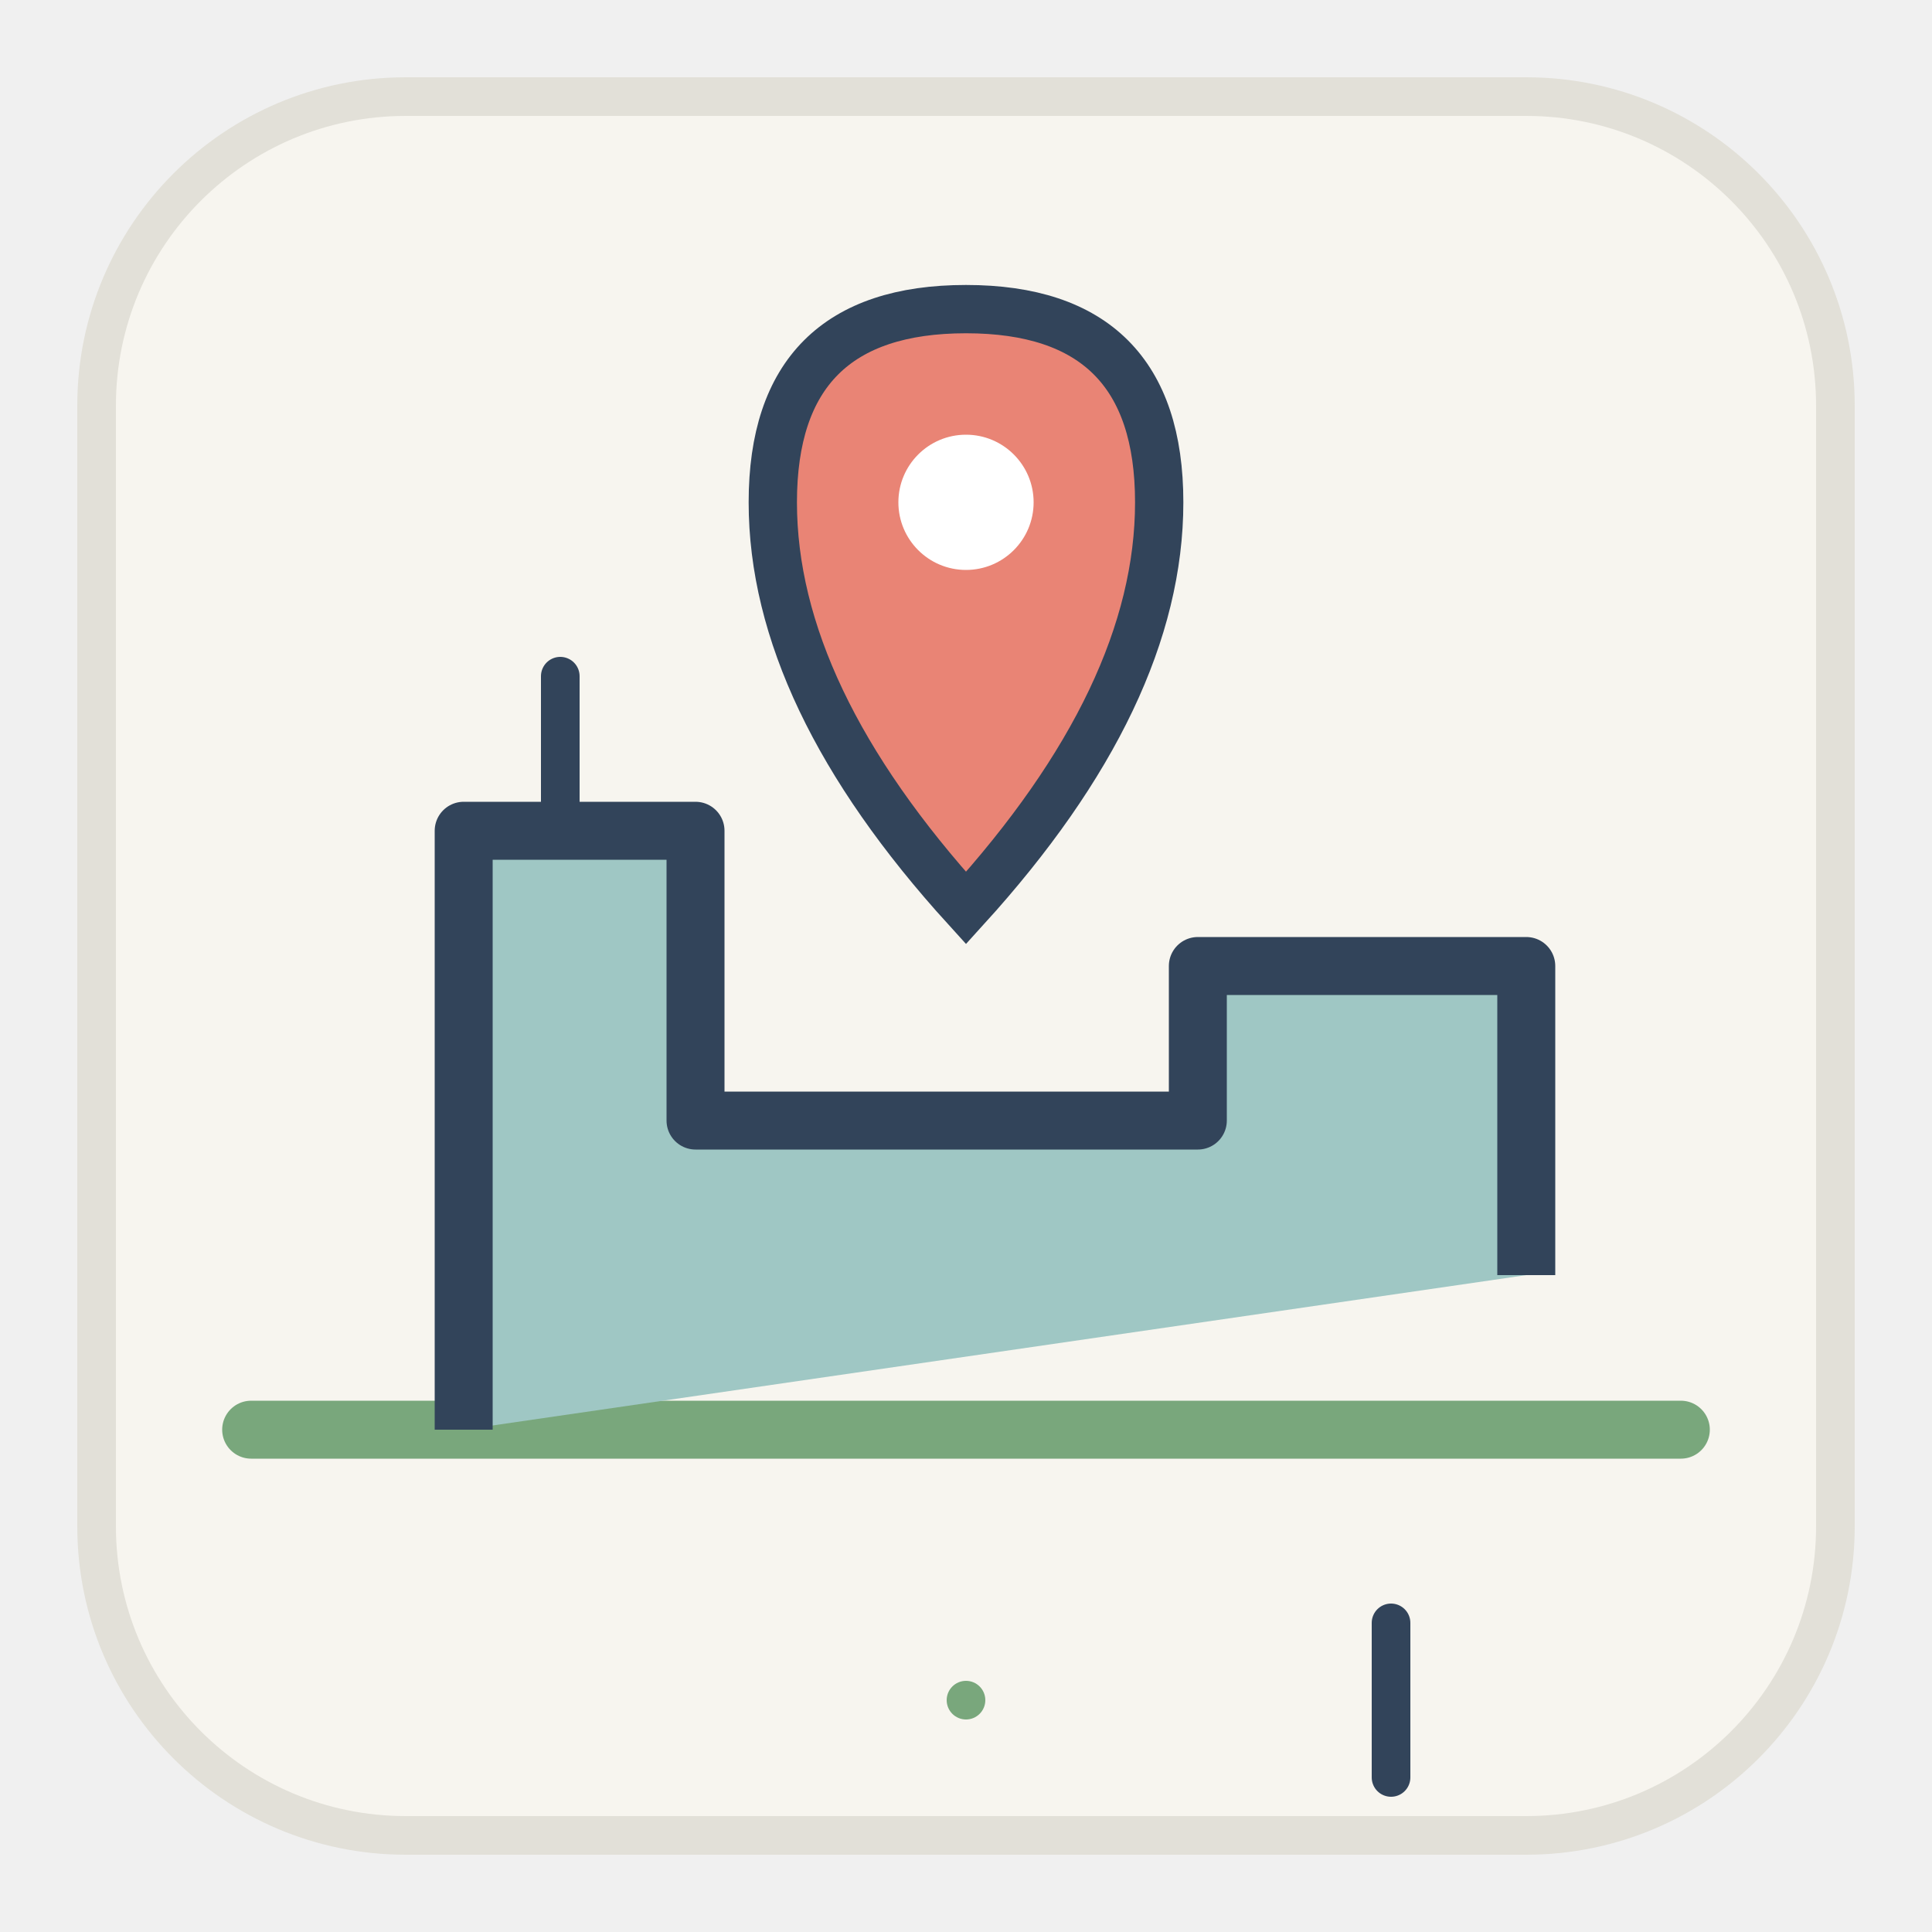
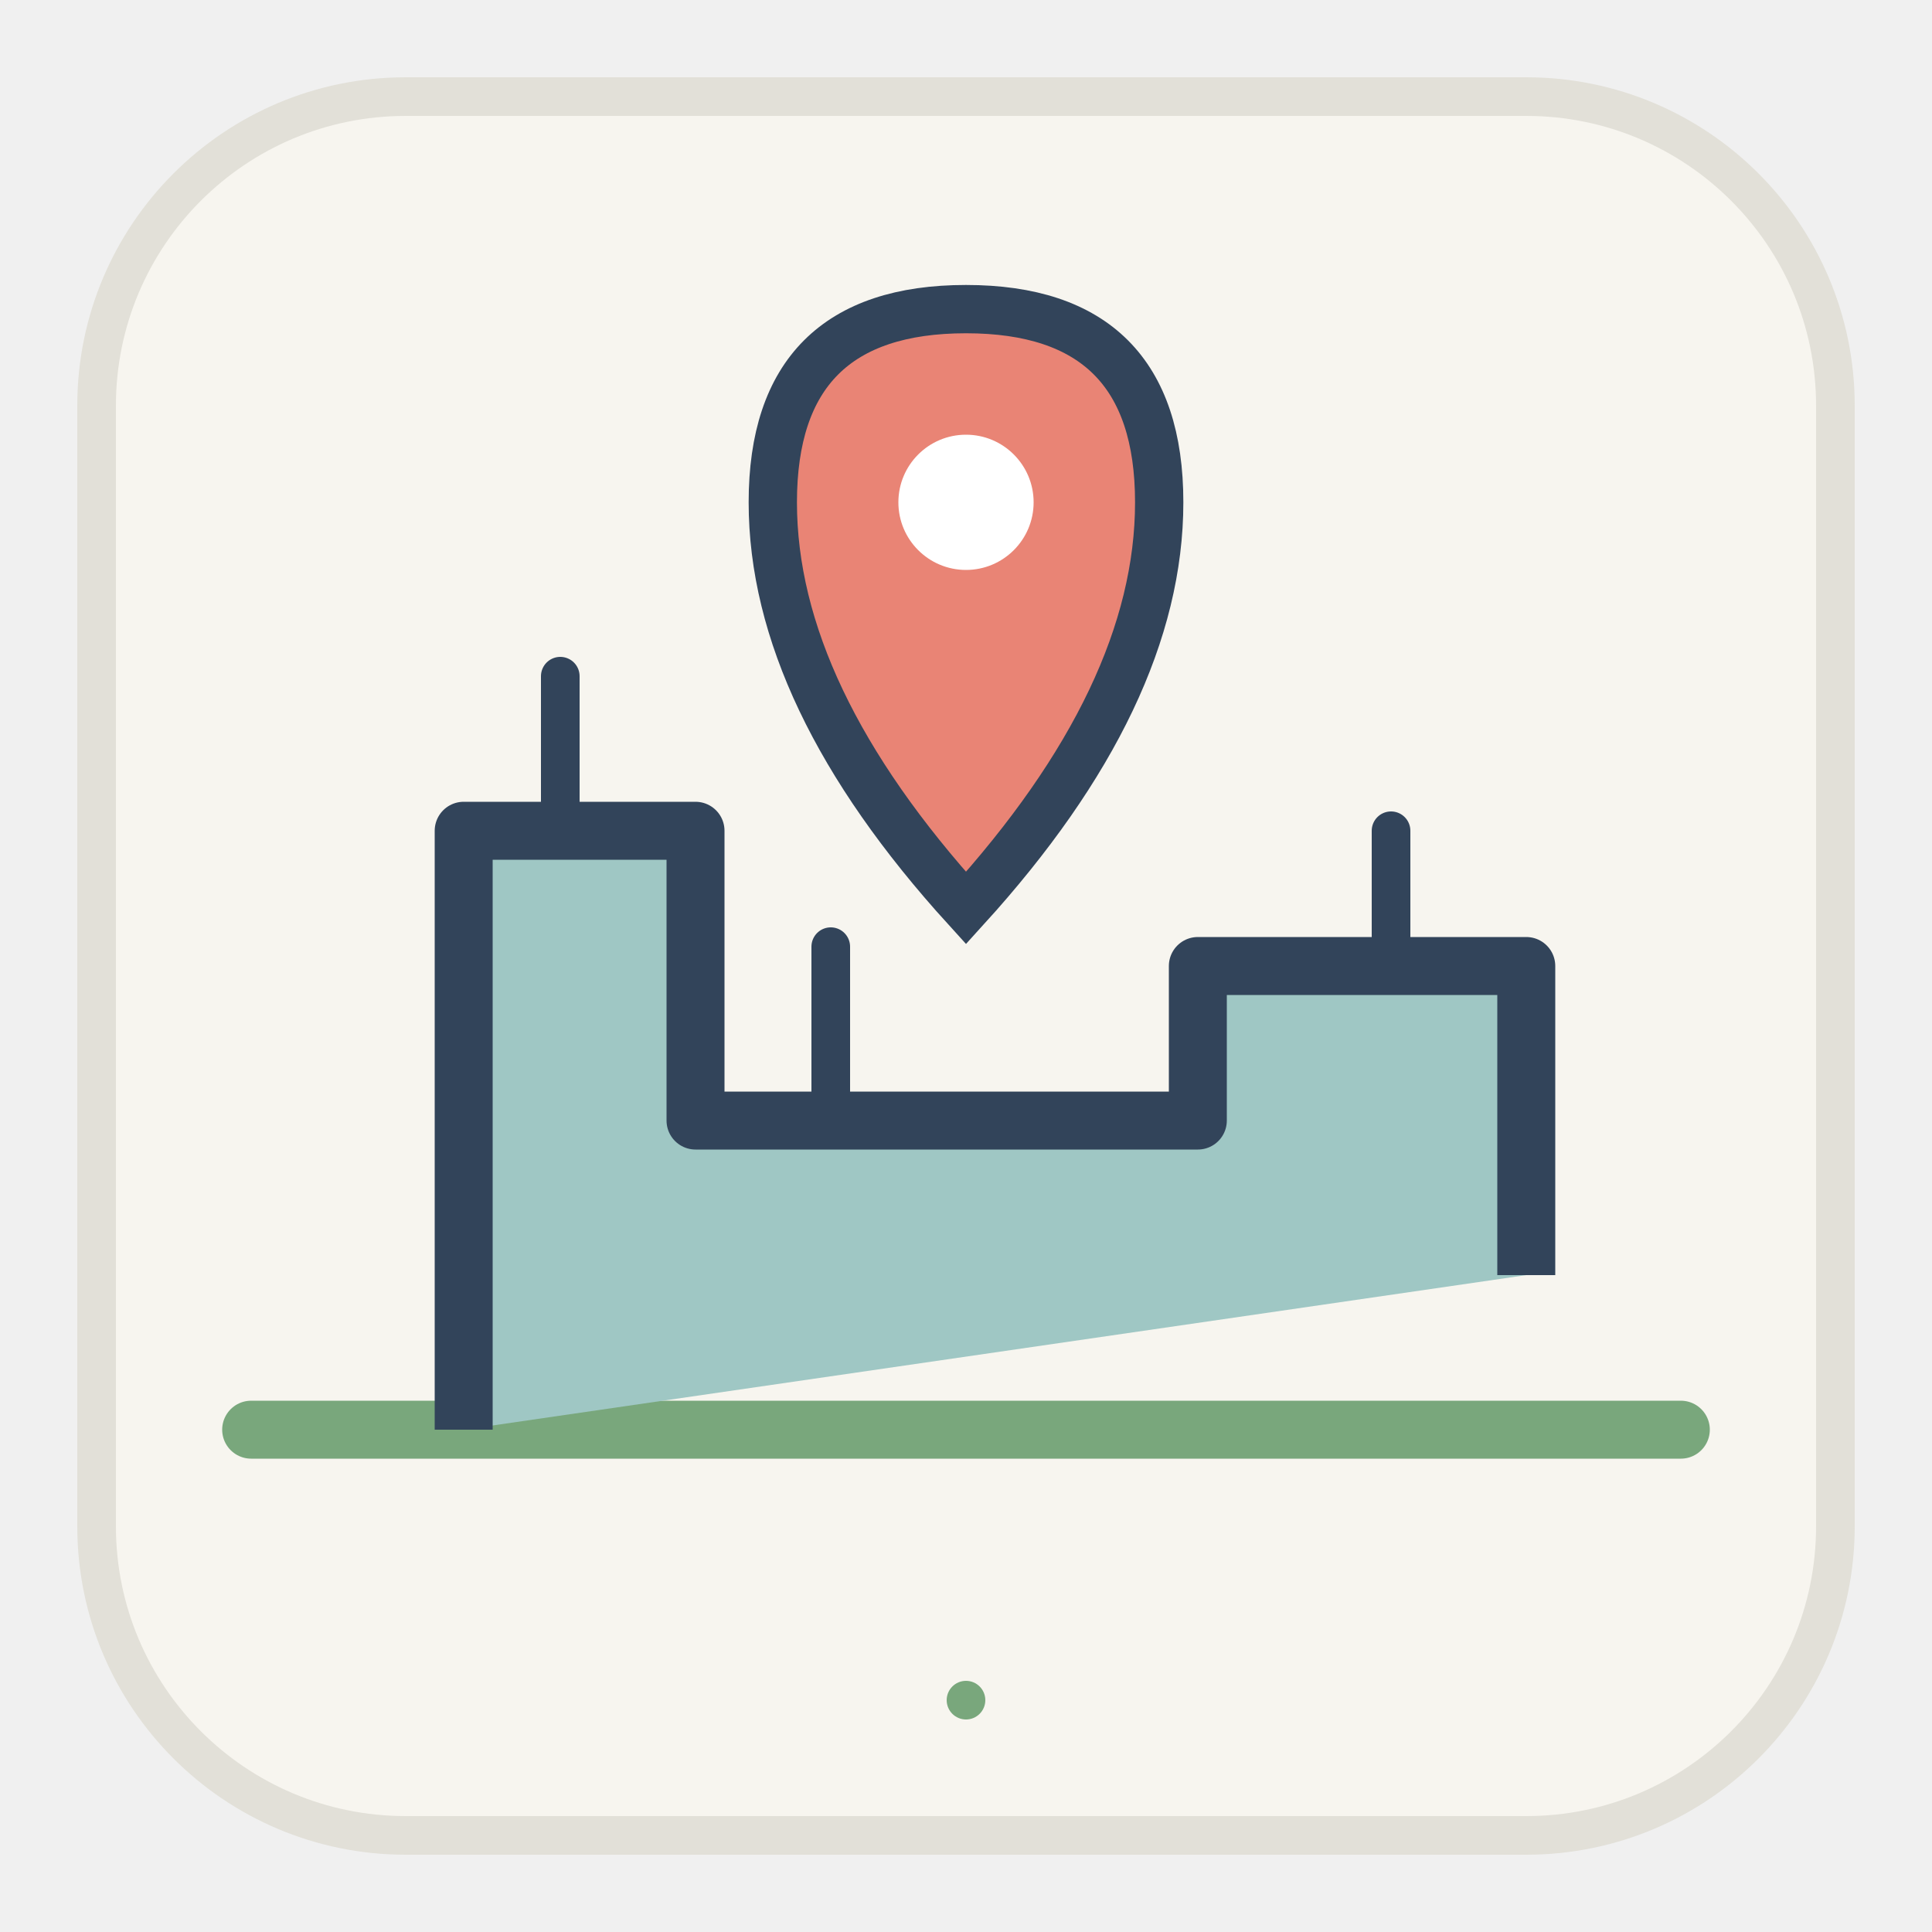
<svg xmlns="http://www.w3.org/2000/svg" viewBox="0 0 100 100">
  <rect x="5" y="5" width="90" height="90" rx="16" fill="#F7F5EF" stroke="#E2E0D8" stroke-width="2" />
  <circle cx="50" cy="88" r="1" fill="#79A77C" />
  <path d="M13 74h74" stroke="#79A77C" stroke-width="3" stroke-linecap="round" />
  <path d="M24 74V43h12v15h26V50h17v16" fill="#9FC7C4" stroke="#32445A" stroke-width="3" stroke-linejoin="round" />
-   <path d="M29 42v-7m43 57v-8m72 49v-6" stroke="#32445A" stroke-width="2" stroke-linecap="round" />
+   <path d="M29 42v-7M43 57v-8M72 49v-6" stroke="#32445A" stroke-width="2" stroke-linecap="round" />
  <path d="M50 16q10 0 10 10 0 10-10 21-10-11-10-21 0-10 10-10z" fill="#E98475" stroke="#32445A" stroke-width="2.5" />
  <circle cx="50" cy="26" r="3.5" fill="#FFF" />
</svg>
